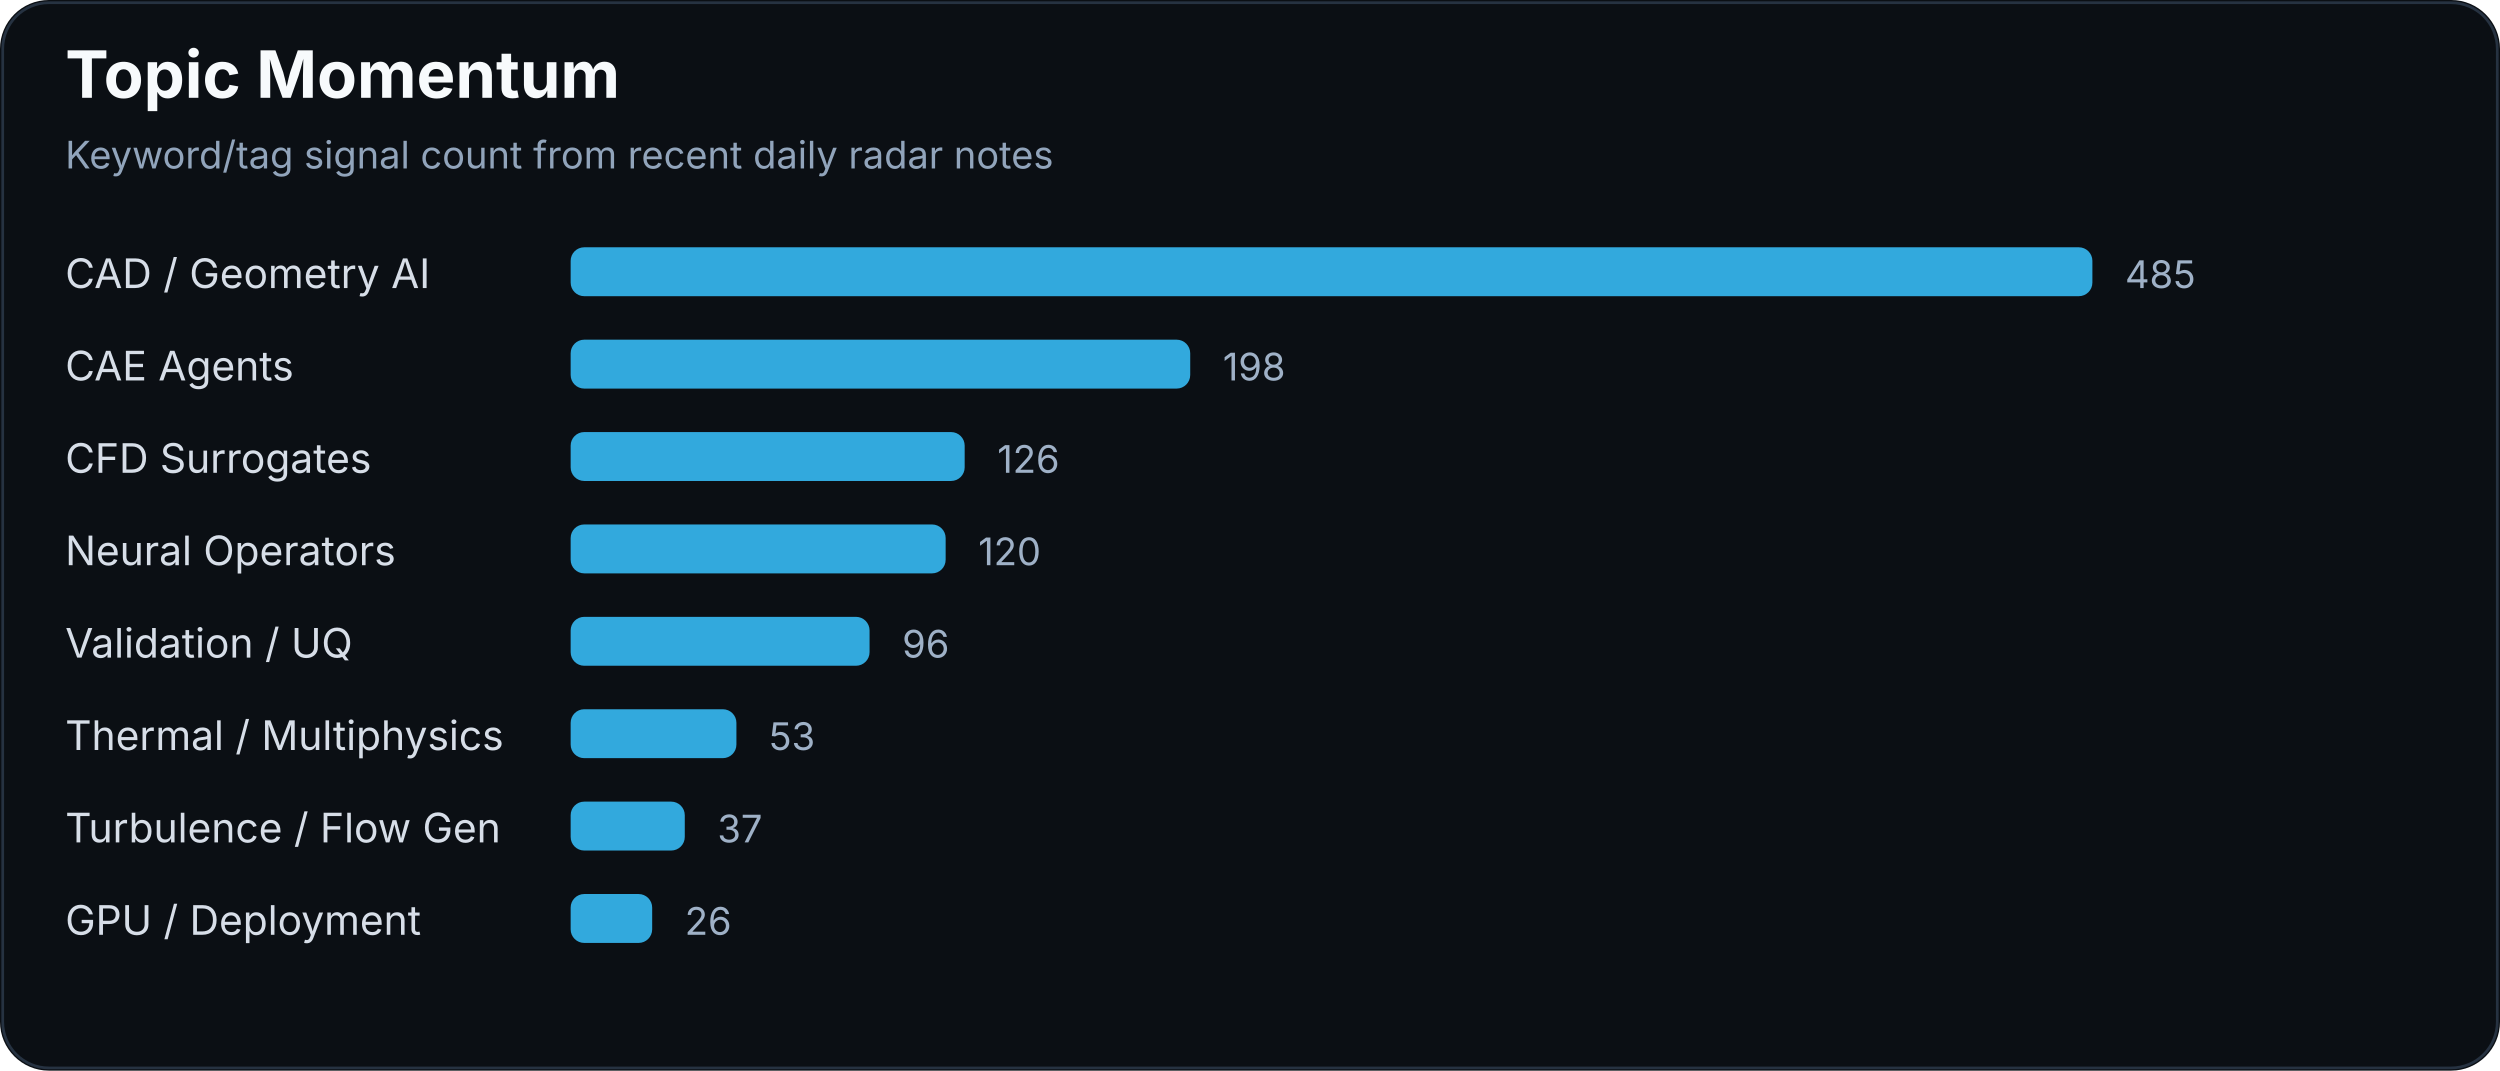
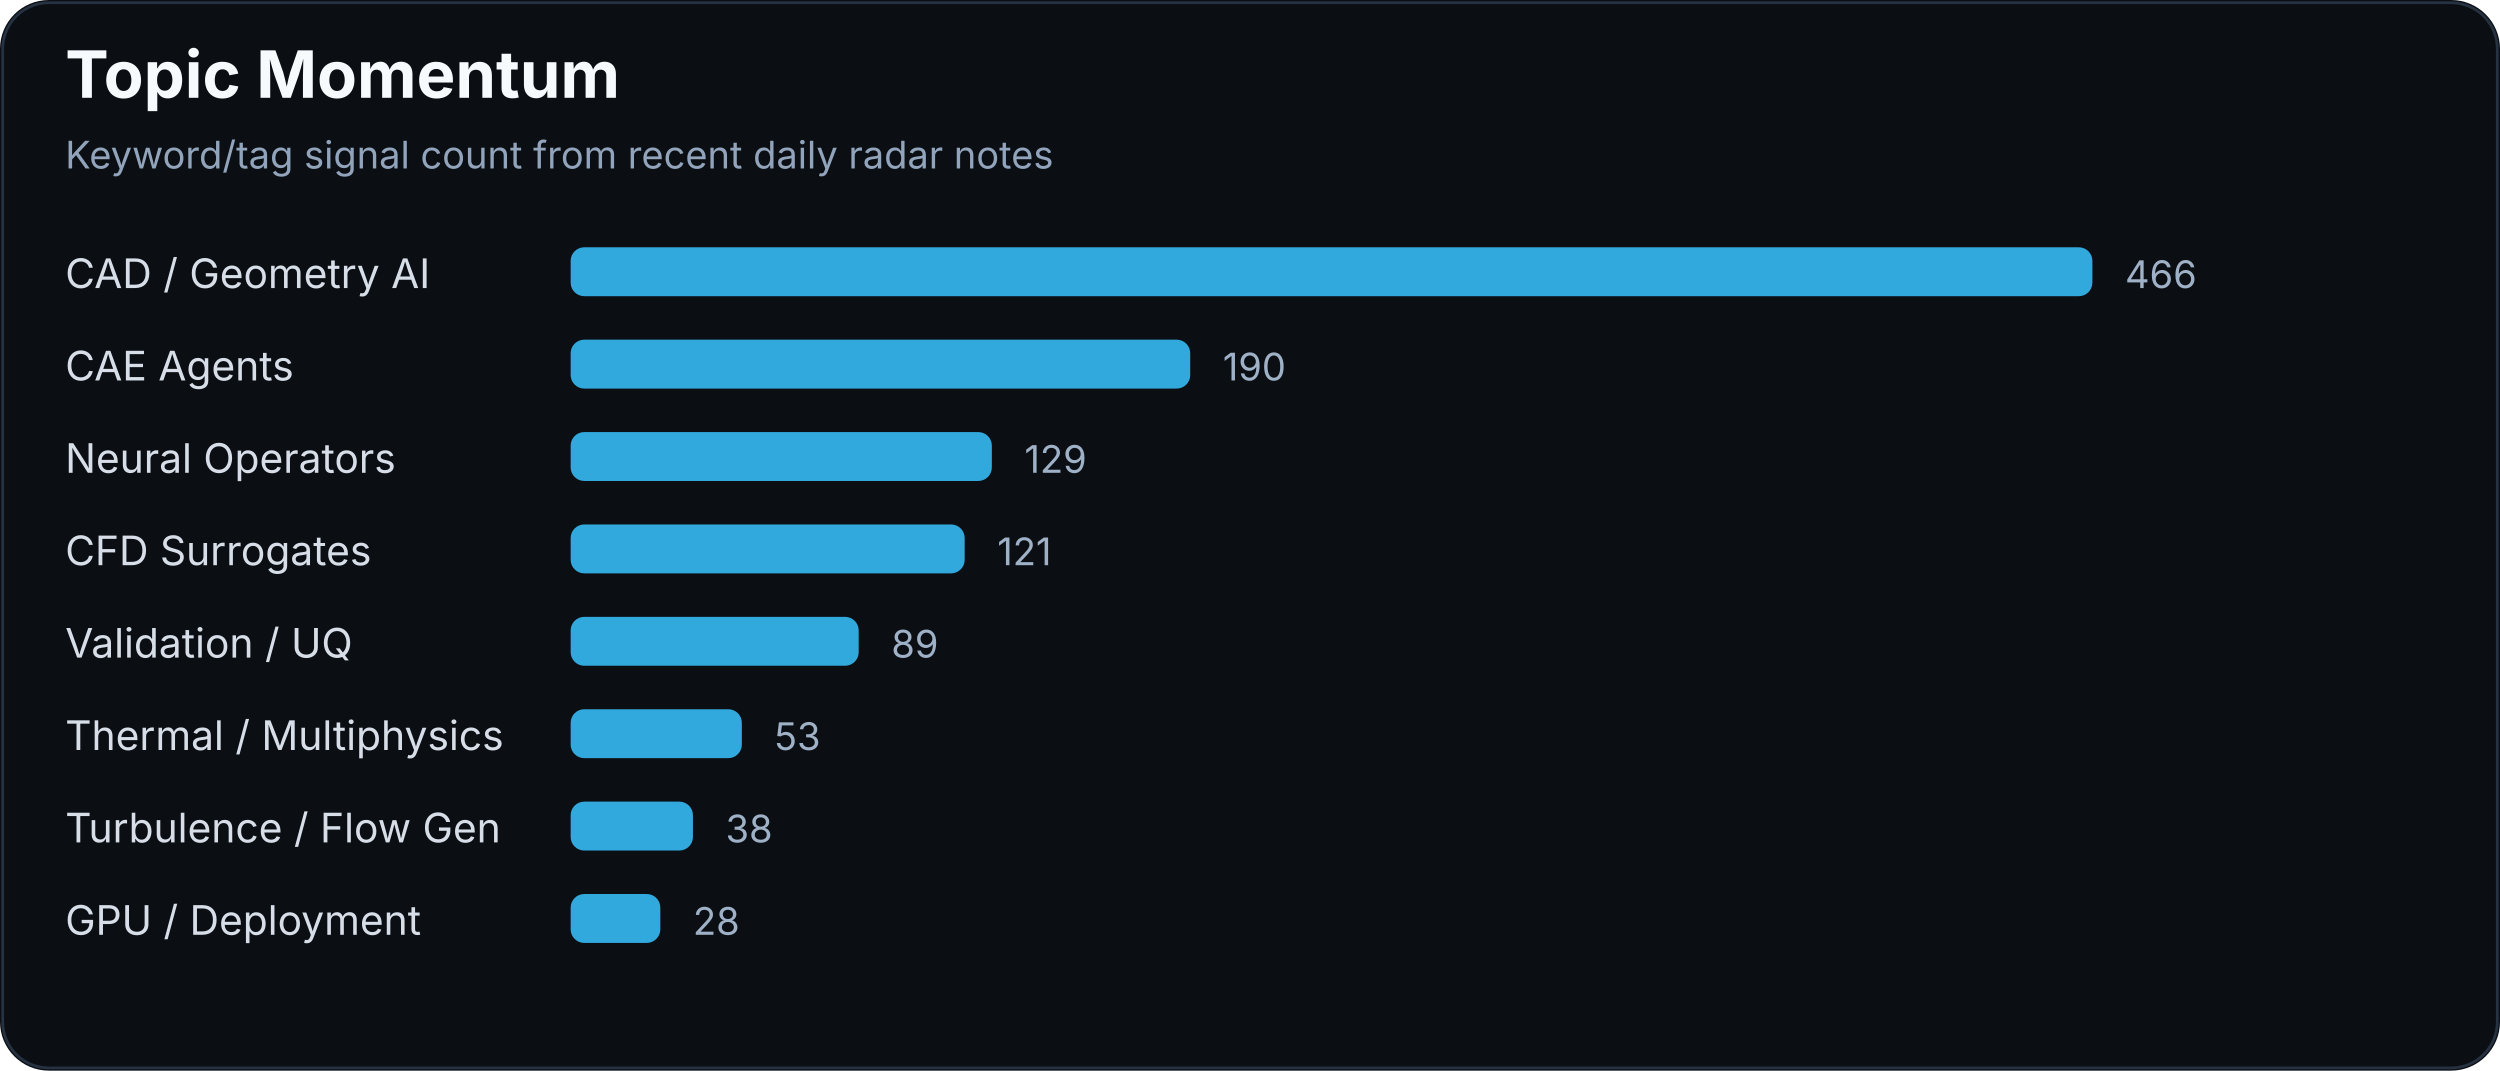
<svg xmlns="http://www.w3.org/2000/svg" width="920" height="394" viewBox="0 0 920 394">
  <rect width="100%" height="100%" rx="18" fill="#0b0f14" />
  <rect x="1" y="1" width="918" height="392" rx="17" fill="none" stroke="#263241" />
  <text x="24" y="36" font-size="24" font-family="Inter, ui-sans-serif, system-ui, -apple-system, Segoe UI, sans-serif" font-weight="700" fill="#f7fafc">Topic Momentum</text>
  <text x="24" y="62" font-size="14" font-family="Inter, ui-sans-serif, system-ui, -apple-system, Segoe UI, sans-serif" fill="#91a4bb">Keyword/tag signal count from recent daily radar notes</text>
  <g font-family="Inter, ui-sans-serif, system-ui, -apple-system, Segoe UI, sans-serif">
    <text x="24" y="106" font-size="15" fill="#d7dee8">CAD / Geometry AI</text>
    <rect x="210" y="91" width="560" height="18" rx="5" fill="#38bdf8" opacity="0.88" />
-     <text x="782" y="106" font-size="14" fill="#9fb1c7">485</text>
+     <text x="782" y="106" font-size="14" fill="#9fb1c7">466</text>
    <text x="24" y="140" font-size="15" fill="#d7dee8">CAE Agents</text>
    <rect x="210" y="125" width="228" height="18" rx="5" fill="#38bdf8" opacity="0.88" />
-     <text x="450" y="140" font-size="14" fill="#9fb1c7">198</text>
-     <text x="24" y="174" font-size="15" fill="#d7dee8">CFD Surrogates</text>
-     <rect x="210" y="159" width="145" height="18" rx="5" fill="#38bdf8" opacity="0.88" />
-     <text x="367" y="174" font-size="14" fill="#9fb1c7">126</text>
-     <text x="24" y="208" font-size="15" fill="#d7dee8">Neural Operators</text>
-     <rect x="210" y="193" width="138" height="18" rx="5" fill="#38bdf8" opacity="0.88" />
-     <text x="360" y="208" font-size="14" fill="#9fb1c7">120</text>
+     <text x="450" y="140" font-size="14" fill="#9fb1c7">190</text>
+     <text x="24" y="174" font-size="15" fill="#d7dee8">Neural Operators</text>
+     <rect x="210" y="159" width="155" height="18" rx="5" fill="#38bdf8" opacity="0.88" />
+     <text x="377" y="174" font-size="14" fill="#9fb1c7">129</text>
+     <text x="24" y="208" font-size="15" fill="#d7dee8">CFD Surrogates</text>
+     <rect x="210" y="193" width="145" height="18" rx="5" fill="#38bdf8" opacity="0.88" />
+     <text x="367" y="208" font-size="14" fill="#9fb1c7">121</text>
    <text x="24" y="242" font-size="15" fill="#d7dee8">Validation / UQ</text>
-     <rect x="210" y="227" width="110" height="18" rx="5" fill="#38bdf8" opacity="0.88" />
-     <text x="332" y="242" font-size="14" fill="#9fb1c7">96</text>
+     <rect x="210" y="227" width="106" height="18" rx="5" fill="#38bdf8" opacity="0.88" />
+     <text x="328" y="242" font-size="14" fill="#9fb1c7">89</text>
    <text x="24" y="276" font-size="15" fill="#d7dee8">Thermal / Multiphysics</text>
-     <rect x="210" y="261" width="61" height="18" rx="5" fill="#38bdf8" opacity="0.88" />
-     <text x="283" y="276" font-size="14" fill="#9fb1c7">53</text>
+     <rect x="210" y="261" width="63" height="18" rx="5" fill="#38bdf8" opacity="0.88" />
+     <text x="285" y="276" font-size="14" fill="#9fb1c7">53</text>
    <text x="24" y="310" font-size="15" fill="#d7dee8">Turbulence / Flow Gen</text>
-     <rect x="210" y="295" width="42" height="18" rx="5" fill="#38bdf8" opacity="0.88" />
-     <text x="264" y="310" font-size="14" fill="#9fb1c7">37</text>
+     <rect x="210" y="295" width="45" height="18" rx="5" fill="#38bdf8" opacity="0.88" />
+     <text x="267" y="310" font-size="14" fill="#9fb1c7">38</text>
    <text x="24" y="344" font-size="15" fill="#d7dee8">GPU / Deployment</text>
-     <rect x="210" y="329" width="30" height="18" rx="5" fill="#38bdf8" opacity="0.88" />
-     <text x="252" y="344" font-size="14" fill="#9fb1c7">26</text>
+     <rect x="210" y="329" width="33" height="18" rx="5" fill="#38bdf8" opacity="0.88" />
+     <text x="255" y="344" font-size="14" fill="#9fb1c7">28</text>
  </g>
</svg>
